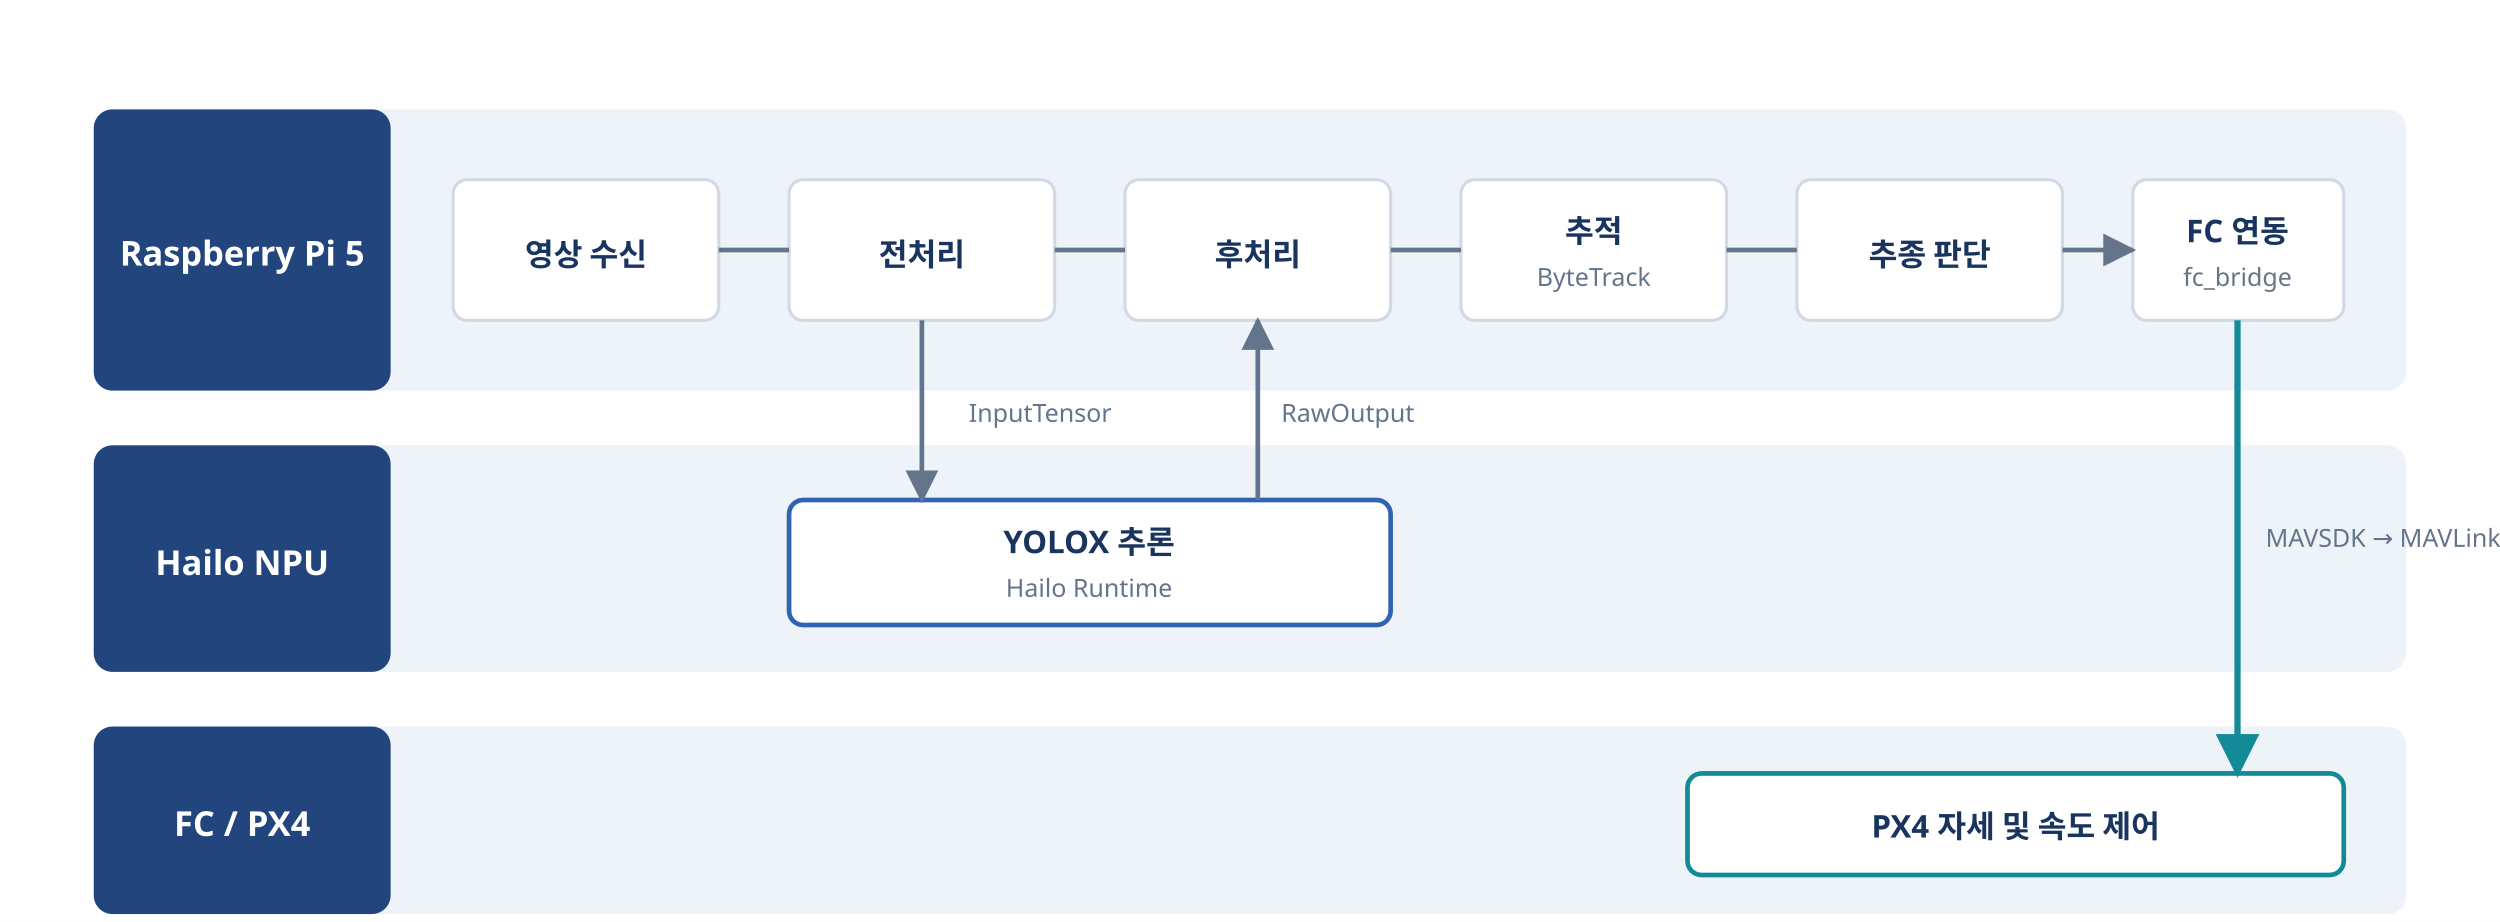
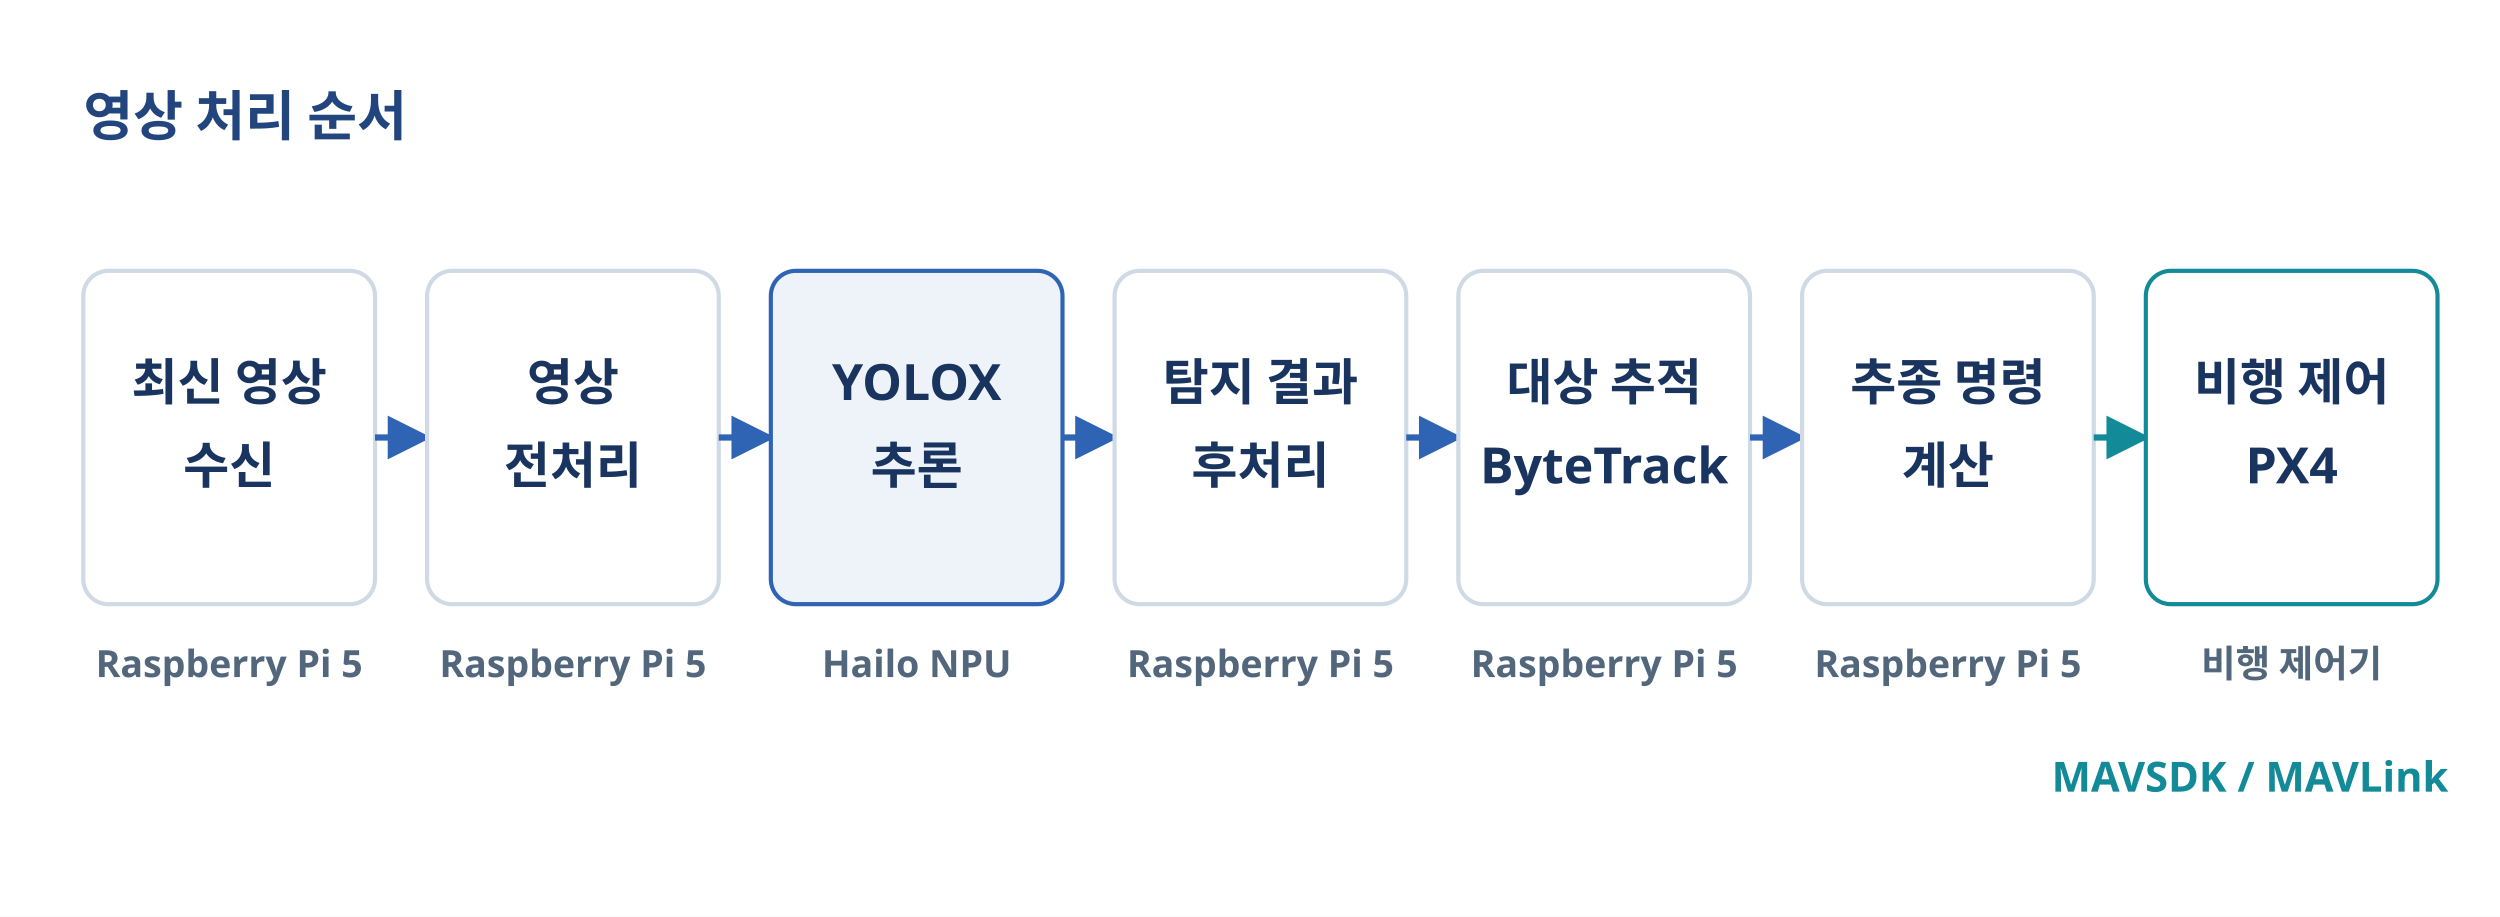
- <svg xmlns="http://www.w3.org/2000/svg" width="1600" height="590" viewBox="0 0 1600 590" role="img" aria-labelledby="title desc">
+ <svg xmlns="http://www.w3.org/2000/svg" width="1200" height="440" viewBox="0 0 1200 440" role="img" aria-labelledby="title desc">
  <defs>
-     <marker id="arrow" viewBox="0 0 10 10" refX="9" refY="5" markerWidth="7" markerHeight="7" orient="auto-start-reverse">
-       <path d="M0 0 10 5 0 10z" fill="#64758b" />
+     <marker id="blue" viewBox="0 0 10 10" refX="9" refY="5" markerWidth="7" markerHeight="7" orient="auto">
+       <path d="M0 0 10 5 0 10Z" fill="#2f63b4" />
    </marker>
-     <marker id="teal-arrow" viewBox="0 0 10 10" refX="9" refY="5" markerWidth="7" markerHeight="7" orient="auto-start-reverse">
-       <path d="M0 0 10 5 0 10z" fill="#138a98" />
+     <marker id="teal" viewBox="0 0 10 10" refX="9" refY="5" markerWidth="7" markerHeight="7" orient="auto">
+       <path d="M0 0 10 5 0 10Z" fill="#138a98" />
    </marker>
-     <style>
-       text{font-family:Pretendard,"Noto Sans KR",sans-serif;fill:#18345f}.lane{fill:#edf3f8}.box{fill:#fff;stroke:#cfdae5;stroke-width:2}.role{fill:#21457c}.roletext{fill:#fff;font-size:22px;font-weight:700}.label{font-size:20px;font-weight:700}.sub{font-size:16px;fill:#64758b}.flow{fill:none;stroke:#64758b;stroke-width:3;marker-end:url(#arrow)}
-     </style>
+     <marker id="gray" viewBox="0 0 10 10" refX="9" refY="5" markerWidth="7" markerHeight="7" orient="auto">
+       <path d="M0 0 10 5 0 10Z" fill="#697e91" />
+     </marker>
  </defs>
-   <rect width="1600" height="590" fill="#fff" />
-   <rect x="60" y="70" width="1480" height="180" rx="12" class="lane" />
-   <rect x="60" y="285" width="1480" height="145" rx="12" class="lane" />
-   <rect x="60" y="465" width="1480" height="120" rx="12" class="lane" />
-   <rect x="60" y="70" width="190" height="180" rx="12" class="role" />
-   <text x="155" y="170" text-anchor="middle" class="roletext">Raspberry Pi 5</text>
-   <rect x="60" y="285" width="190" height="145" rx="12" class="role" />
-   <text x="155" y="368" text-anchor="middle" class="roletext">Hailo NPU</text>
-   <rect x="60" y="465" width="190" height="120" rx="12" class="role" />
-   <text x="155" y="535" text-anchor="middle" class="roletext">FC / PX4</text>
-   <rect x="290" y="115" width="170" height="90" rx="9" class="box" />
-   <text x="375" y="170" text-anchor="middle" class="label">영상 수신</text>
-   <rect x="505" y="115" width="170" height="90" rx="9" class="box" />
-   <text x="590" y="170" text-anchor="middle" class="label">전처리</text>
-   <rect x="720" y="115" width="170" height="90" rx="9" class="box" />
-   <text x="805" y="170" text-anchor="middle" class="label">후처리</text>
-   <rect x="935" y="115" width="170" height="90" rx="9" class="box" />
-   <text x="1020" y="155" text-anchor="middle" class="label">추적</text>
-   <text x="1020" y="183" text-anchor="middle" class="sub">ByteTrack</text>
-   <rect x="1150" y="115" width="170" height="90" rx="9" class="box" />
-   <text x="1235" y="170" text-anchor="middle" class="label">추종 판단</text>
-   <rect x="1365" y="115" width="135" height="90" rx="9" class="box" />
-   <text x="1432" y="155" text-anchor="middle" class="label">FC 연동</text>
-   <text x="1432" y="183" text-anchor="middle" class="sub">fc_bridge</text>
-   <path d="M460 160H505M675 160H720M890 160H935M1105 160H1150M1320 160H1365" class="flow" />
-   <rect x="505" y="320" width="385" height="80" rx="9" fill="#fff" stroke="#2f63b4" stroke-width="3" />
-   <text x="697" y="354" text-anchor="middle" class="label">YOLOX 추론</text>
-   <text x="697" y="382" text-anchor="middle" class="sub">Hailo Runtime</text>
-   <path d="M590 205V320" class="flow" />
-   <text x="620" y="270" class="sub">InputTensor</text>
-   <path d="M805 320V205" class="flow" />
-   <text x="820" y="270" class="sub">RawOutput</text>
-   <rect x="1080" y="495" width="420" height="65" rx="9" fill="#fff" stroke="#138a98" stroke-width="3" />
-   <text x="1290" y="536" text-anchor="middle" class="label">PX4 자세 및 속도 제어</text>
-   <path d="M1432 205V495" fill="none" stroke="#138a98" stroke-width="4" marker-end="url(#teal-arrow)" />
-   <text x="1450" y="350" class="sub">MAVSDK → MAVLink</text>
+   <style>text{font-family:Pretendard,"Noto Sans KR","Malgun Gothic",sans-serif;font-weight:650}</style>
+   <rect width="1200" height="440" fill="#fff" />
+   <text x="40" y="65" text-anchor="start" font-size="26" fill="#21457c">영상 처리 순서</text>
+   <rect x="40" y="130" width="140" height="160" rx="12" fill="#fff" stroke="#cfdae5" stroke-width="2" />
+   <text x="110" y="192" text-anchor="middle" font-size="24" fill="#18345f">최신 영상</text>
+   <text x="110" y="232" text-anchor="middle" font-size="24" fill="#18345f">수신</text>
+   <text x="110" y="325" text-anchor="middle" font-size="18" fill="#53677c">Raspberry Pi 5</text>
+   <path d="M180 210H205" fill="none" stroke="#2f63b4" stroke-width="3" marker-end="url(#blue)" />
+   <rect x="205" y="130" width="140" height="160" rx="12" fill="#fff" stroke="#cfdae5" stroke-width="2" />
+   <text x="275" y="192" text-anchor="middle" font-size="24" fill="#18345f">영상</text>
+   <text x="275" y="232" text-anchor="middle" font-size="24" fill="#18345f">전처리</text>
+   <text x="275" y="325" text-anchor="middle" font-size="18" fill="#53677c">Raspberry Pi 5</text>
+   <path d="M345 210H370" fill="none" stroke="#2f63b4" stroke-width="3" marker-end="url(#blue)" />
+   <rect x="370" y="130" width="140" height="160" rx="12" fill="#edf3f8" stroke="#2f63b4" stroke-width="2" />
+   <text x="440" y="192" text-anchor="middle" font-size="24" fill="#18345f">YOLOX</text>
+   <text x="440" y="232" text-anchor="middle" font-size="24" fill="#18345f">추론</text>
+   <text x="440" y="325" text-anchor="middle" font-size="18" fill="#53677c">Hailo NPU</text>
+   <path d="M510 210H535" fill="none" stroke="#2f63b4" stroke-width="3" marker-end="url(#blue)" />
+   <rect x="535" y="130" width="140" height="160" rx="12" fill="#fff" stroke="#cfdae5" stroke-width="2" />
+   <text x="605" y="192" text-anchor="middle" font-size="24" fill="#18345f">탐지 결과</text>
+   <text x="605" y="232" text-anchor="middle" font-size="24" fill="#18345f">후처리</text>
+   <text x="605" y="325" text-anchor="middle" font-size="18" fill="#53677c">Raspberry Pi 5</text>
+   <path d="M675 210H700" fill="none" stroke="#2f63b4" stroke-width="3" marker-end="url(#blue)" />
+   <rect x="700" y="130" width="140" height="160" rx="12" fill="#fff" stroke="#cfdae5" stroke-width="2" />
+   <text x="770" y="192" text-anchor="middle" font-size="24" fill="#18345f">대상 추적</text>
+   <text x="770" y="232" text-anchor="middle" font-size="24" fill="#18345f">ByteTrack</text>
+   <text x="770" y="325" text-anchor="middle" font-size="18" fill="#53677c">Raspberry Pi 5</text>
+   <path d="M840 210H865" fill="none" stroke="#2f63b4" stroke-width="3" marker-end="url(#blue)" />
+   <rect x="865" y="130" width="140" height="160" rx="12" fill="#fff" stroke="#cfdae5" stroke-width="2" />
+   <text x="935" y="192" text-anchor="middle" font-size="24" fill="#18345f">추종 명령</text>
+   <text x="935" y="232" text-anchor="middle" font-size="24" fill="#18345f">계산</text>
+   <text x="935" y="325" text-anchor="middle" font-size="18" fill="#53677c">Raspberry Pi 5</text>
+   <path d="M1005 210H1030" fill="none" stroke="#138a98" stroke-width="3" marker-end="url(#teal)" />
+   <rect x="1030" y="130" width="140" height="160" rx="12" fill="#fff" stroke="#138a98" stroke-width="2" />
+   <text x="1100" y="192" text-anchor="middle" font-size="24" fill="#18345f">비행 제어</text>
+   <text x="1100" y="232" text-anchor="middle" font-size="24" fill="#18345f">PX4</text>
+   <text x="1100" y="325" text-anchor="middle" font-size="18" fill="#53677c">비행 제어기</text>
+   <text x="1080" y="380" text-anchor="middle" font-size="20" fill="#138a98">MAVSDK / MAVLink</text>
</svg>
